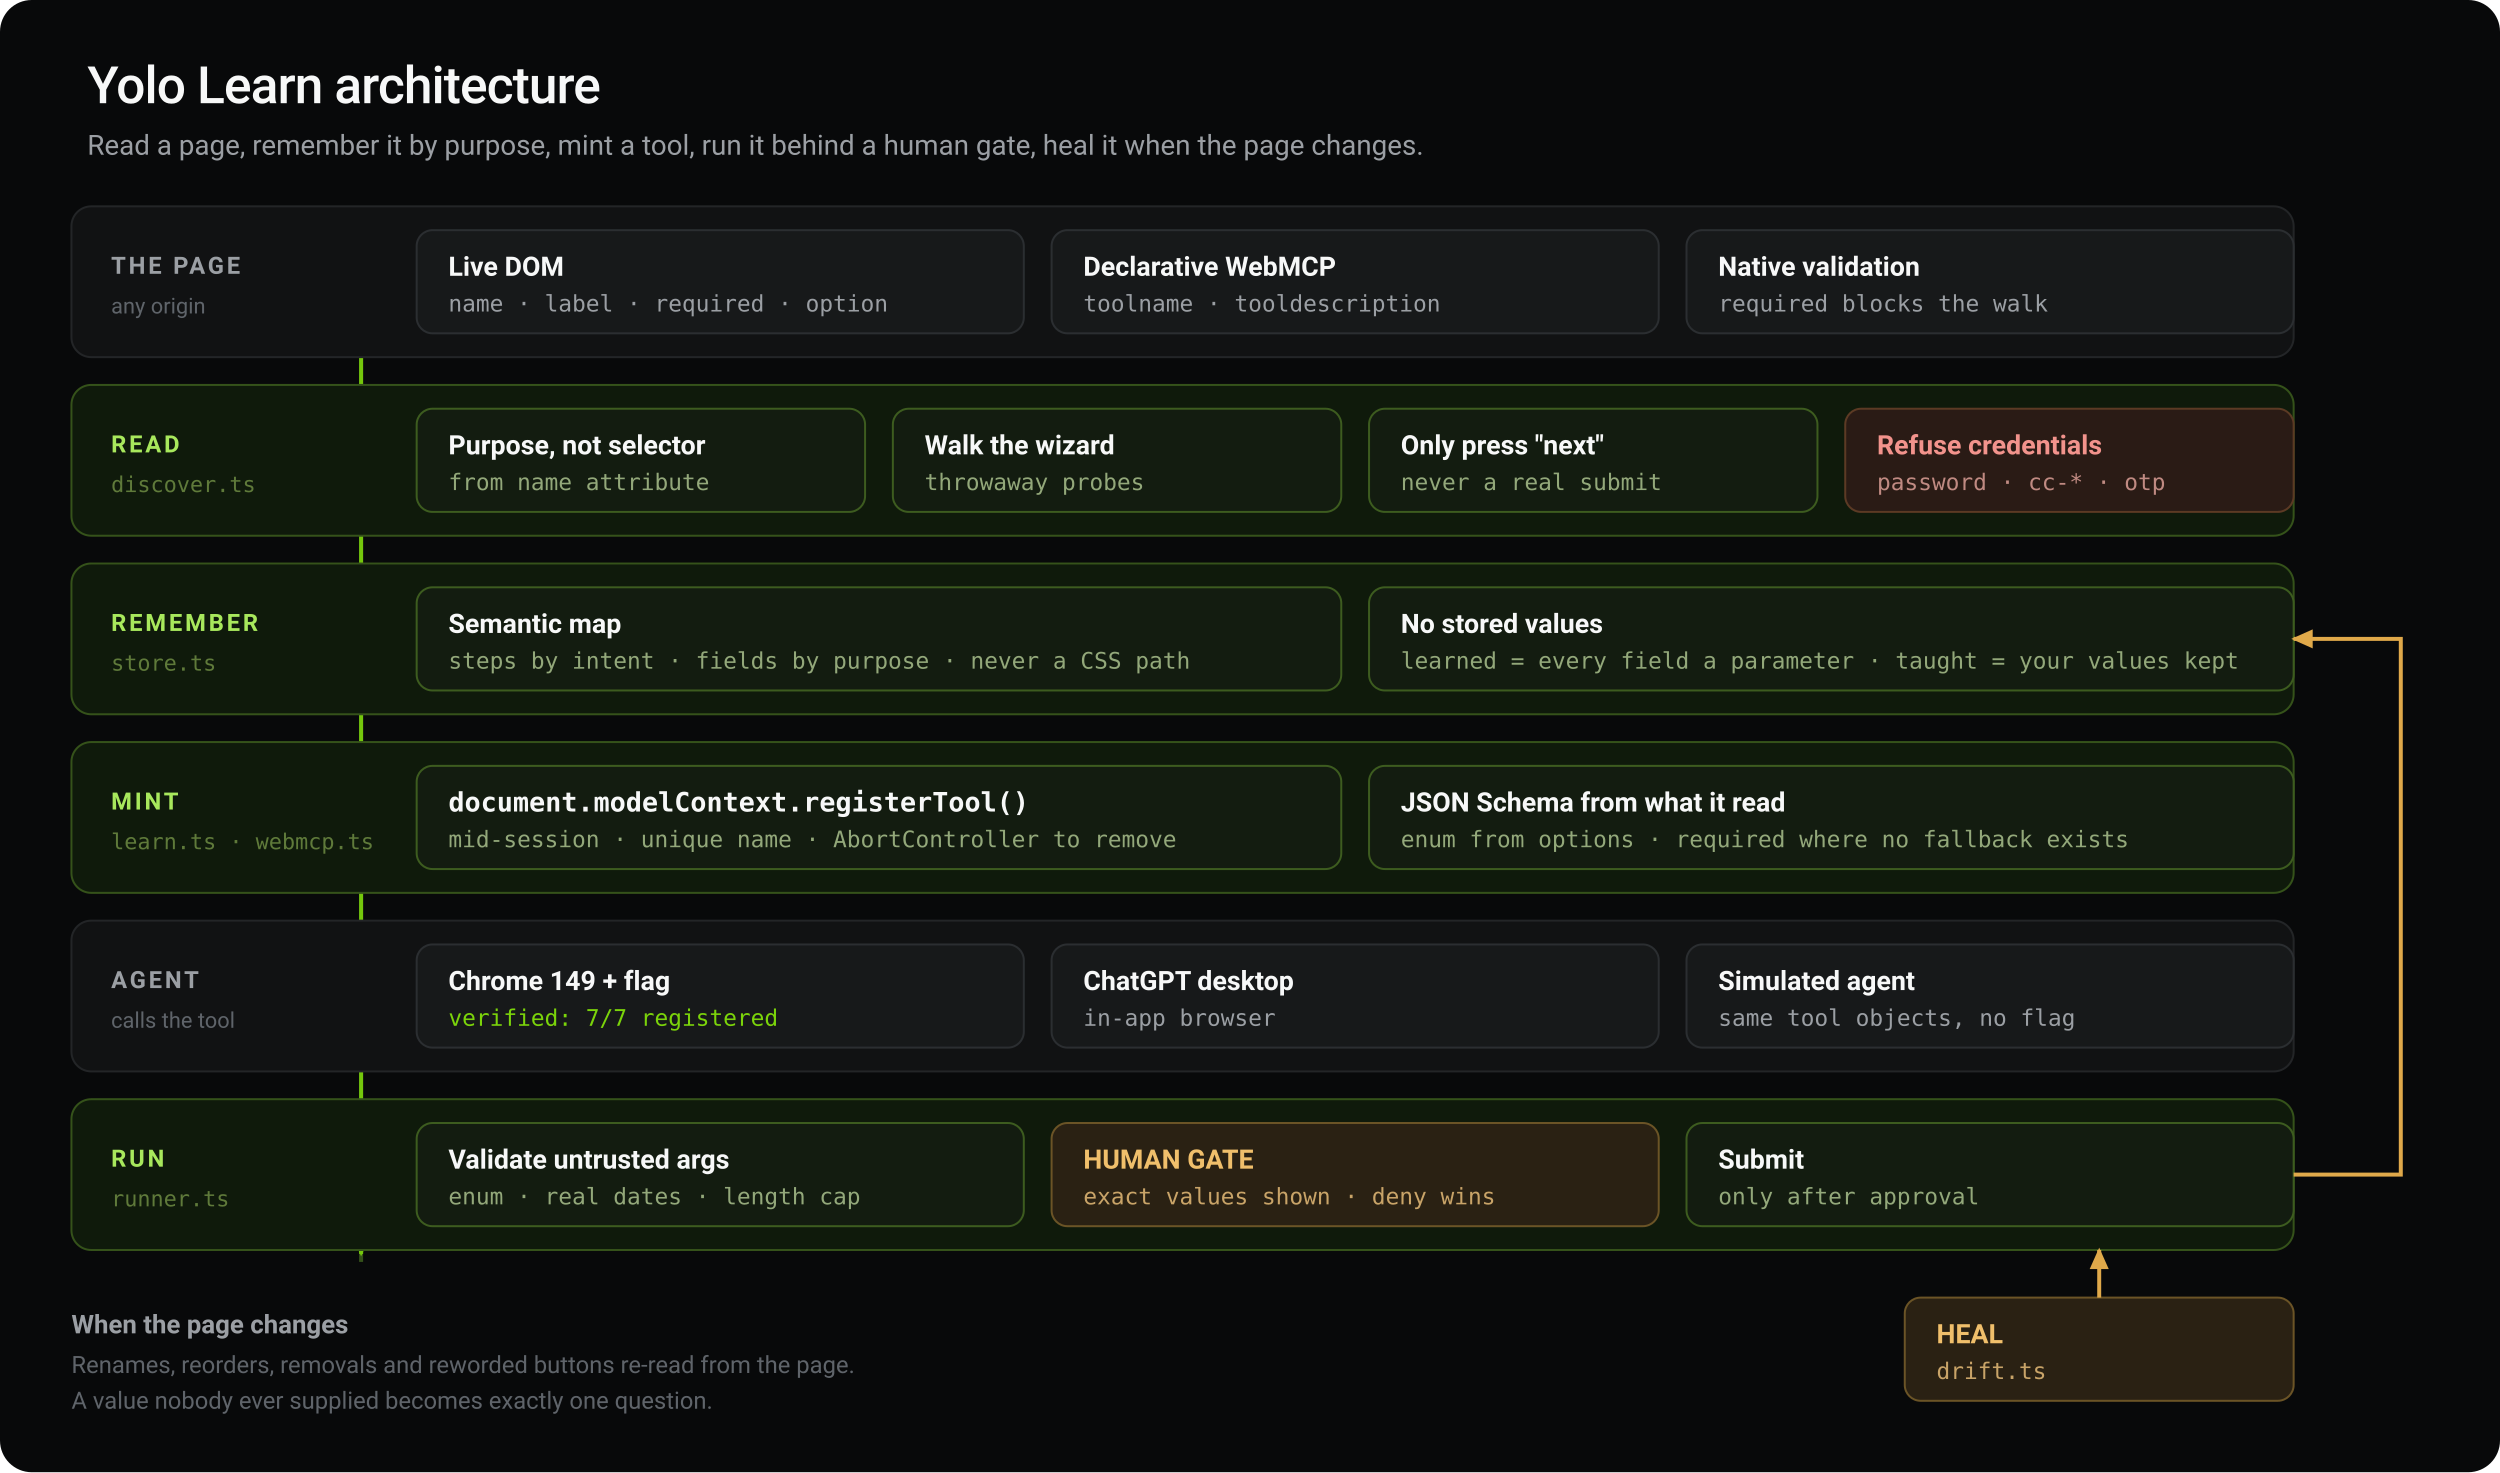
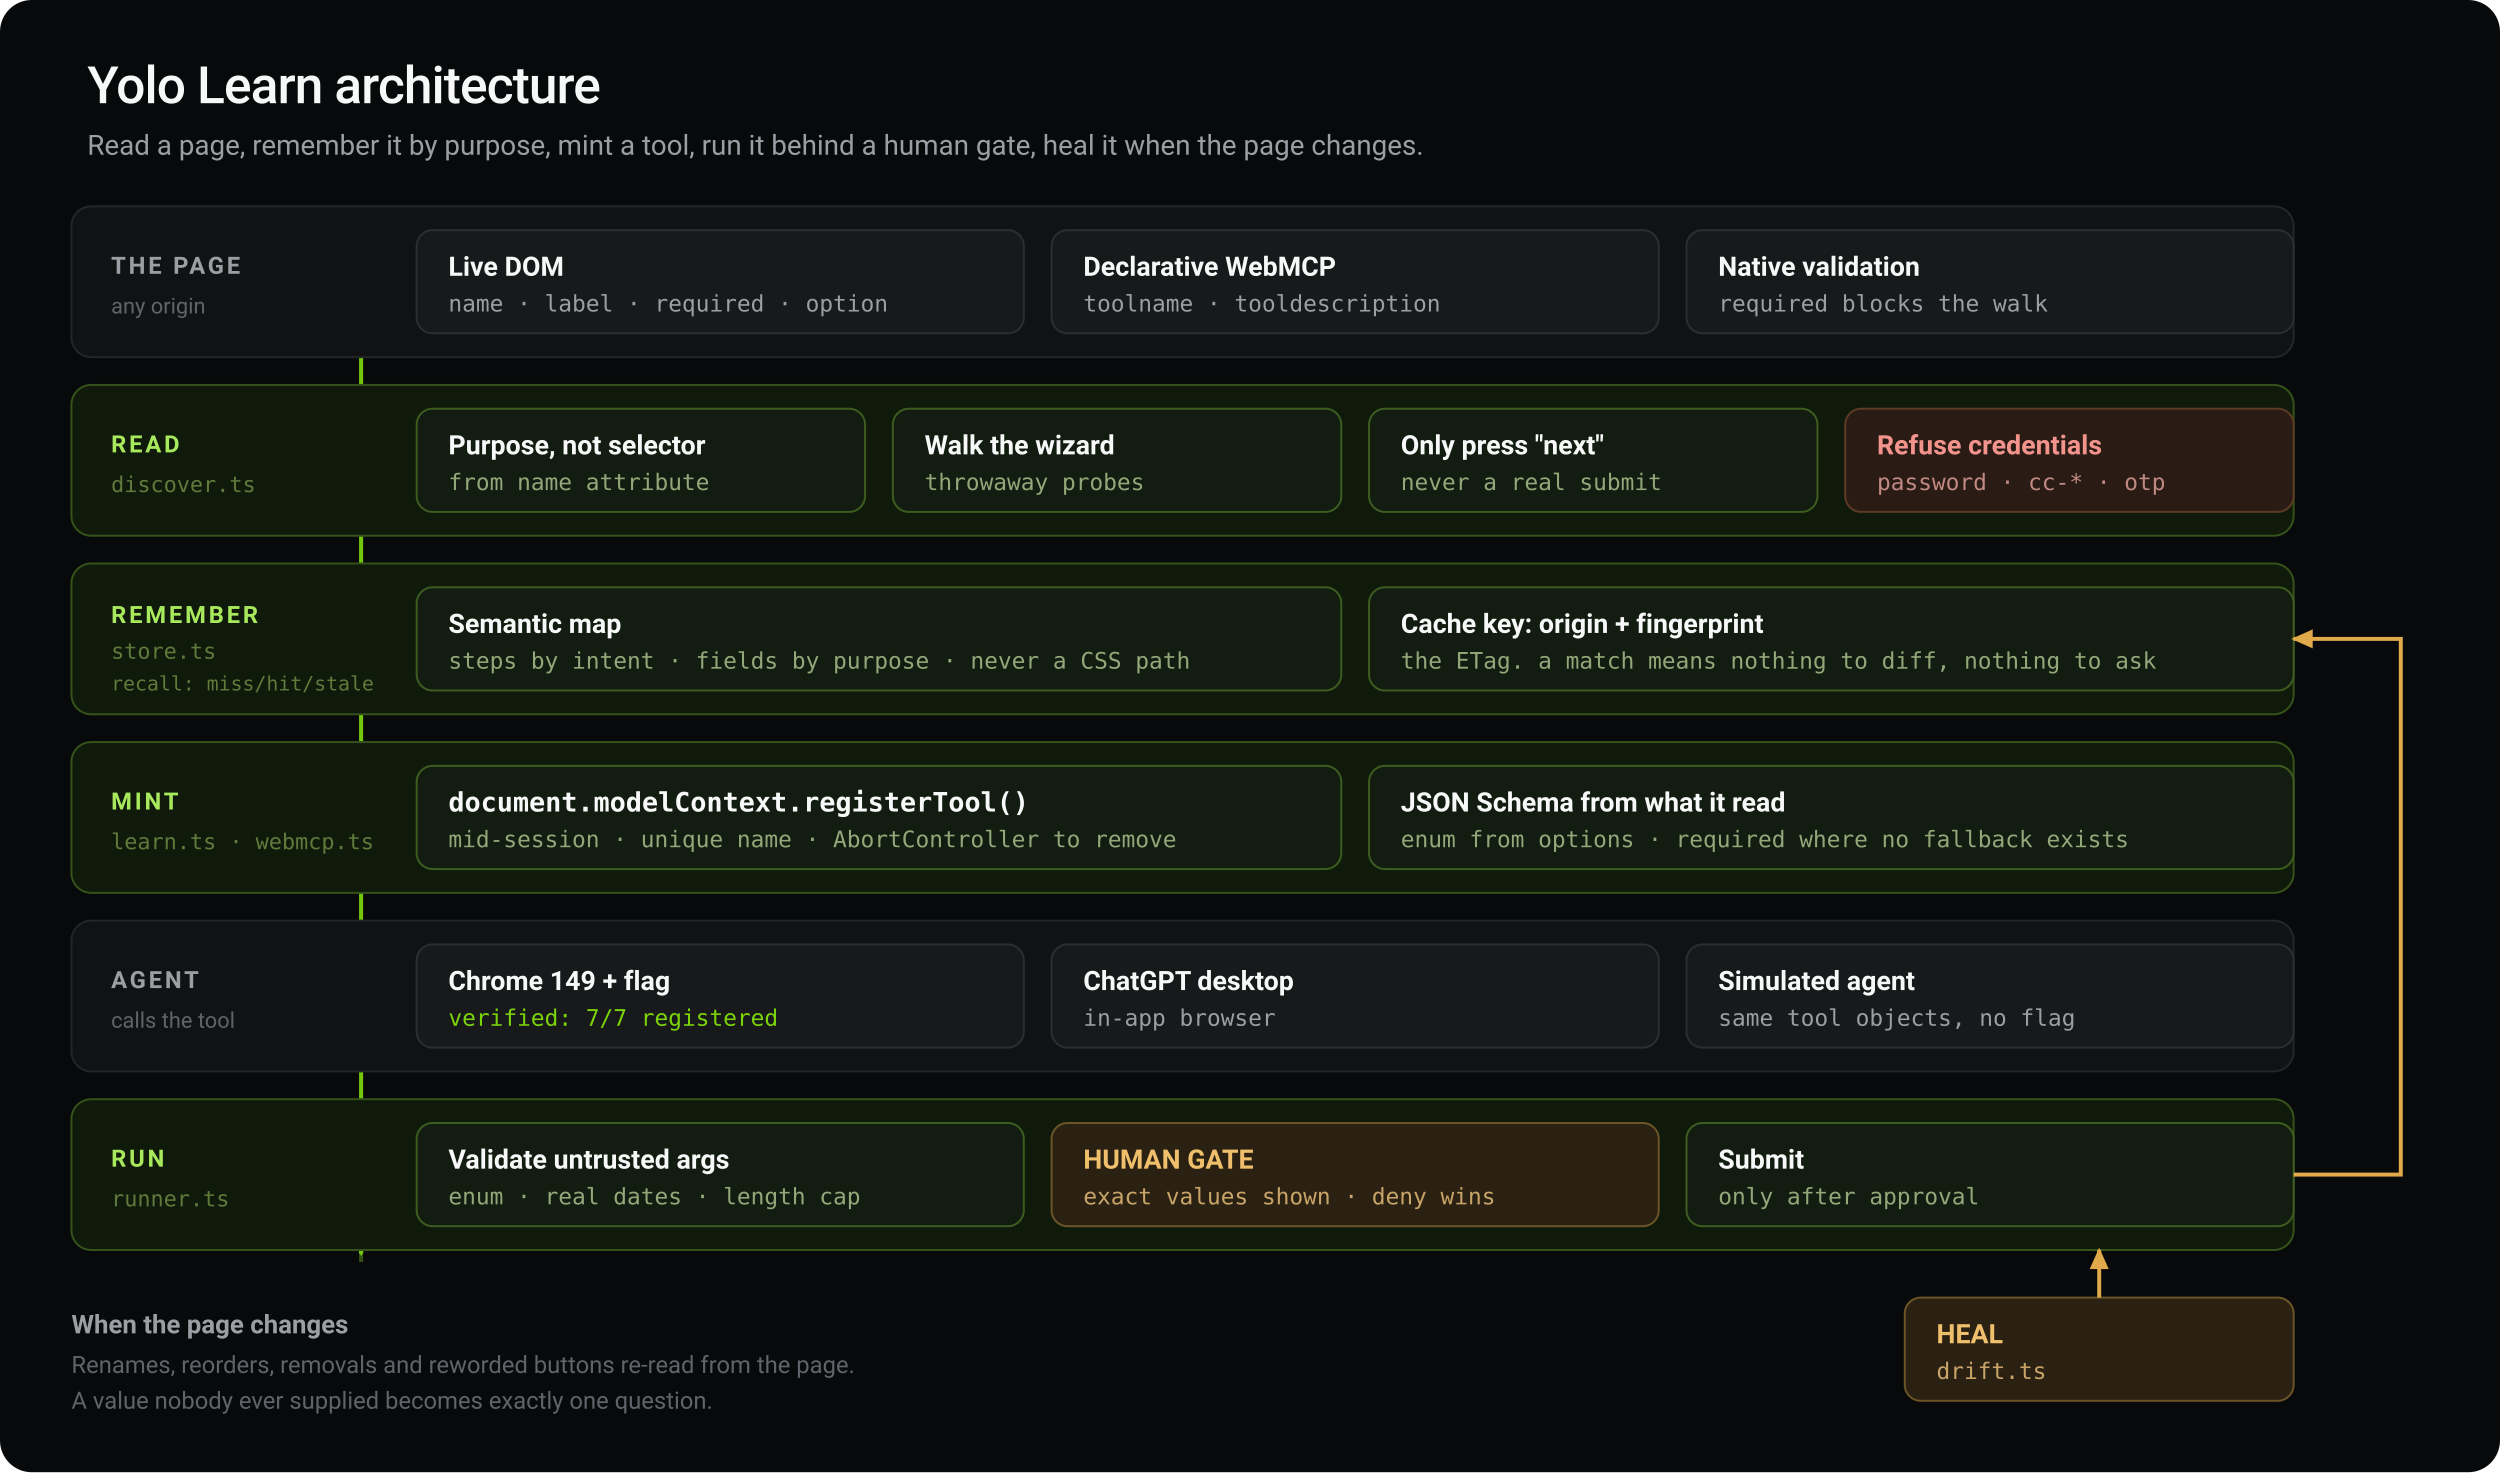
<svg xmlns="http://www.w3.org/2000/svg" viewBox="0 0 1260 742" width="1260" height="742" role="img" aria-label="Yolo Learn architecture: the read, remember, mint, run and heal pipeline">
  <defs>
    <style>
      .t { font-family: ui-sans-serif, system-ui, -apple-system, "Segoe UI", Roboto, sans-serif; }
      .m { font-family: ui-monospace, "SF Mono", Menlo, Consolas, monospace; }
      .rail-label { font-size: 12px; font-weight: 700; letter-spacing: 1.4px; }
      .blk-t { font-size: 13.5px; font-weight: 600; }
      .blk-s { font-size: 11.5px; }
    </style>
    <marker id="a-lime" viewBox="0 0 10 10" refX="8" refY="5" markerWidth="6" markerHeight="6" orient="auto-start-reverse">
      <path d="M0 1L9 5L0 9z" fill="#7BD40A" />
    </marker>
    <marker id="a-amber" viewBox="0 0 10 10" refX="8" refY="5" markerWidth="6" markerHeight="6" orient="auto-start-reverse">
      <path d="M0 1L9 5L0 9z" fill="#E0A94A" />
    </marker>
  </defs>
  <rect width="1260" height="742" rx="16" fill="#08090A" />
  <text class="t" x="44" y="52" fill="#F7F8F8" font-size="26" font-weight="500" letter-spacing="-0.5">Yolo Learn architecture</text>
  <text class="t" x="44" y="78" fill="#9B9FA4" font-size="14">Read a page, remember it by purpose, mint a tool, run it behind a human gate, heal it when the page changes.</text>
  <path d="M182 128 L182 636" stroke="#35521A" stroke-width="2" fill="none" />
  <path d="M182 128 L182 632" stroke="#7BD40A" stroke-width="2" fill="none" marker-end="url(#a-lime)" opacity="0.9" />
  <rect x="36" y="104" width="1120" height="76" rx="10" fill="#111213" stroke="#232527" />
  <text class="t rail-label" x="56" y="138" fill="#9B9FA4">THE PAGE</text>
  <text class="t" x="56" y="158" fill="#5F646A" font-size="11">any origin</text>
  <rect x="210" y="116" width="306" height="52" rx="8" fill="#17191A" stroke="#2B2E31" />
  <text class="t blk-t" x="226" y="139" fill="#F7F8F8">Live DOM</text>
  <text class="m blk-s" x="226" y="157" fill="#9B9FA4">name · label · required · option</text>
  <rect x="530" y="116" width="306" height="52" rx="8" fill="#17191A" stroke="#2B2E31" />
  <text class="t blk-t" x="546" y="139" fill="#F7F8F8">Declarative WebMCP</text>
  <text class="m blk-s" x="546" y="157" fill="#9B9FA4">toolname · tooldescription</text>
  <rect x="850" y="116" width="306" height="52" rx="8" fill="#17191A" stroke="#2B2E31" />
  <text class="t blk-t" x="866" y="139" fill="#F7F8F8">Native validation</text>
  <text class="m blk-s" x="866" y="157" fill="#9B9FA4">required blocks the walk</text>
  <rect x="36" y="194" width="1120" height="76" rx="10" fill="#0F1A0B" stroke="#35521A" />
  <text class="t rail-label" x="56" y="228" fill="#A8E85C">READ</text>
  <text class="m" x="56" y="248" fill="#5F7A3A" font-size="11">discover.ts</text>
  <rect x="210" y="206" width="226" height="52" rx="8" fill="#131C10" stroke="#3D5C1F" />
  <text class="t blk-t" x="226" y="229" fill="#F7F8F8">Purpose, not selector</text>
  <text class="m blk-s" x="226" y="247" fill="#93A87A">from name attribute</text>
  <rect x="450" y="206" width="226" height="52" rx="8" fill="#131C10" stroke="#3D5C1F" />
  <text class="t blk-t" x="466" y="229" fill="#F7F8F8">Walk the wizard</text>
  <text class="m blk-s" x="466" y="247" fill="#93A87A">throwaway probes</text>
  <rect x="690" y="206" width="226" height="52" rx="8" fill="#131C10" stroke="#3D5C1F" />
  <text class="t blk-t" x="706" y="229" fill="#F7F8F8">Only press "next"</text>
  <text class="m blk-s" x="706" y="247" fill="#93A87A">never a real submit</text>
  <rect x="930" y="206" width="226" height="52" rx="8" fill="#2A1B15" stroke="#5C3A24" />
  <text class="t blk-t" x="946" y="229" fill="#F2938C">Refuse credentials</text>
  <text class="m blk-s" x="946" y="247" fill="#C08A82">password · cc-* · otp</text>
  <rect x="36" y="284" width="1120" height="76" rx="10" fill="#0F1A0B" stroke="#35521A" />
-   <text class="t rail-label" x="56" y="318" fill="#A8E85C">REMEMBER</text>
-   <text class="m" x="56" y="338" fill="#5F7A3A" font-size="11">store.ts</text>
+   <text class="t rail-label" x="56" y="314" fill="#A8E85C">REMEMBER</text>
+   <text class="m" x="56" y="332" fill="#5F7A3A" font-size="11">store.ts</text>
+   <text class="m" x="56" y="348" fill="#5F7A3A" font-size="10">recall: miss/hit/stale</text>
  <rect x="210" y="296" width="466" height="52" rx="8" fill="#131C10" stroke="#3D5C1F" />
  <text class="t blk-t" x="226" y="319" fill="#F7F8F8">Semantic map</text>
  <text class="m blk-s" x="226" y="337" fill="#93A87A">steps by intent · fields by purpose · never a CSS path</text>
  <rect x="690" y="296" width="466" height="52" rx="8" fill="#131C10" stroke="#3D5C1F" />
-   <text class="t blk-t" x="706" y="319" fill="#F7F8F8">No stored values</text>
-   <text class="m blk-s" x="706" y="337" fill="#93A87A">learned = every field a parameter · taught = your values kept</text>
+   <text class="t blk-t" x="706" y="319" fill="#F7F8F8">Cache key: origin + fingerprint</text>
+   <text class="m blk-s" x="706" y="337" fill="#93A87A">the ETag. a match means nothing to diff, nothing to ask</text>
  <rect x="36" y="374" width="1120" height="76" rx="10" fill="#0F1A0B" stroke="#35521A" />
  <text class="t rail-label" x="56" y="408" fill="#A8E85C">MINT</text>
  <text class="m" x="56" y="428" fill="#5F7A3A" font-size="11">learn.ts · webmcp.ts</text>
  <rect x="210" y="386" width="466" height="52" rx="8" fill="#131C10" stroke="#3D5C1F" />
  <text class="m blk-t" x="226" y="409" fill="#F7F8F8">document.modelContext.registerTool()</text>
  <text class="m blk-s" x="226" y="427" fill="#93A87A">mid-session · unique name · AbortController to remove</text>
  <rect x="690" y="386" width="466" height="52" rx="8" fill="#131C10" stroke="#3D5C1F" />
  <text class="t blk-t" x="706" y="409" fill="#F7F8F8">JSON Schema from what it read</text>
  <text class="m blk-s" x="706" y="427" fill="#93A87A">enum from options · required where no fallback exists</text>
  <rect x="36" y="464" width="1120" height="76" rx="10" fill="#111213" stroke="#232527" />
  <text class="t rail-label" x="56" y="498" fill="#9B9FA4">AGENT</text>
  <text class="t" x="56" y="518" fill="#5F646A" font-size="11">calls the tool</text>
  <rect x="210" y="476" width="306" height="52" rx="8" fill="#17191A" stroke="#2B2E31" />
  <text class="t blk-t" x="226" y="499" fill="#F7F8F8">Chrome 149 + flag</text>
  <text class="m blk-s" x="226" y="517" fill="#7BD40A">verified: 7/7 registered</text>
  <rect x="530" y="476" width="306" height="52" rx="8" fill="#17191A" stroke="#2B2E31" />
  <text class="t blk-t" x="546" y="499" fill="#F7F8F8">ChatGPT desktop</text>
  <text class="m blk-s" x="546" y="517" fill="#9B9FA4">in-app browser</text>
  <rect x="850" y="476" width="306" height="52" rx="8" fill="#17191A" stroke="#2B2E31" />
  <text class="t blk-t" x="866" y="499" fill="#F7F8F8">Simulated agent</text>
  <text class="m blk-s" x="866" y="517" fill="#9B9FA4">same tool objects, no flag</text>
  <rect x="36" y="554" width="1120" height="76" rx="10" fill="#0F1A0B" stroke="#35521A" />
  <text class="t rail-label" x="56" y="588" fill="#A8E85C">RUN</text>
  <text class="m" x="56" y="608" fill="#5F7A3A" font-size="11">runner.ts</text>
  <rect x="210" y="566" width="306" height="52" rx="8" fill="#131C10" stroke="#3D5C1F" />
  <text class="t blk-t" x="226" y="589" fill="#F7F8F8">Validate untrusted args</text>
  <text class="m blk-s" x="226" y="607" fill="#93A87A">enum · real dates · length cap</text>
  <rect x="530" y="566" width="306" height="52" rx="8" fill="#2A2113" stroke="#6B5426" />
  <text class="t blk-t" x="546" y="589" fill="#F0BF6B">HUMAN GATE</text>
  <text class="m blk-s" x="546" y="607" fill="#C9A468">exact values shown · deny wins</text>
  <rect x="850" y="566" width="306" height="52" rx="8" fill="#131C10" stroke="#3D5C1F" />
  <text class="t blk-t" x="866" y="589" fill="#F7F8F8">Submit</text>
  <text class="m blk-s" x="866" y="607" fill="#93A87A">only after approval</text>
  <path d="M1156 592 L1210 592 L1210 322 L1156 322" stroke="#E0A94A" stroke-width="2" fill="none" marker-end="url(#a-amber)" />
  <rect x="960" y="654" width="196" height="52" rx="8" fill="#2A2113" stroke="#6B5426" />
  <text class="t blk-t" x="976" y="677" fill="#F0BF6B">HEAL</text>
  <text class="m blk-s" x="976" y="695" fill="#C9A468">drift.ts</text>
  <path d="M1058 654 L1058 630" stroke="#E0A94A" stroke-width="2" fill="none" marker-end="url(#a-amber)" />
  <text class="t" x="36" y="672" fill="#9B9FA4" font-size="13" font-weight="600">When the page changes</text>
  <text class="t" x="36" y="692" fill="#5F646A" font-size="12">Renames, reorders, removals and reworded buttons re-read from the page.</text>
  <text class="t" x="36" y="710" fill="#5F646A" font-size="12">A value nobody ever supplied becomes exactly one question.</text>
</svg>
